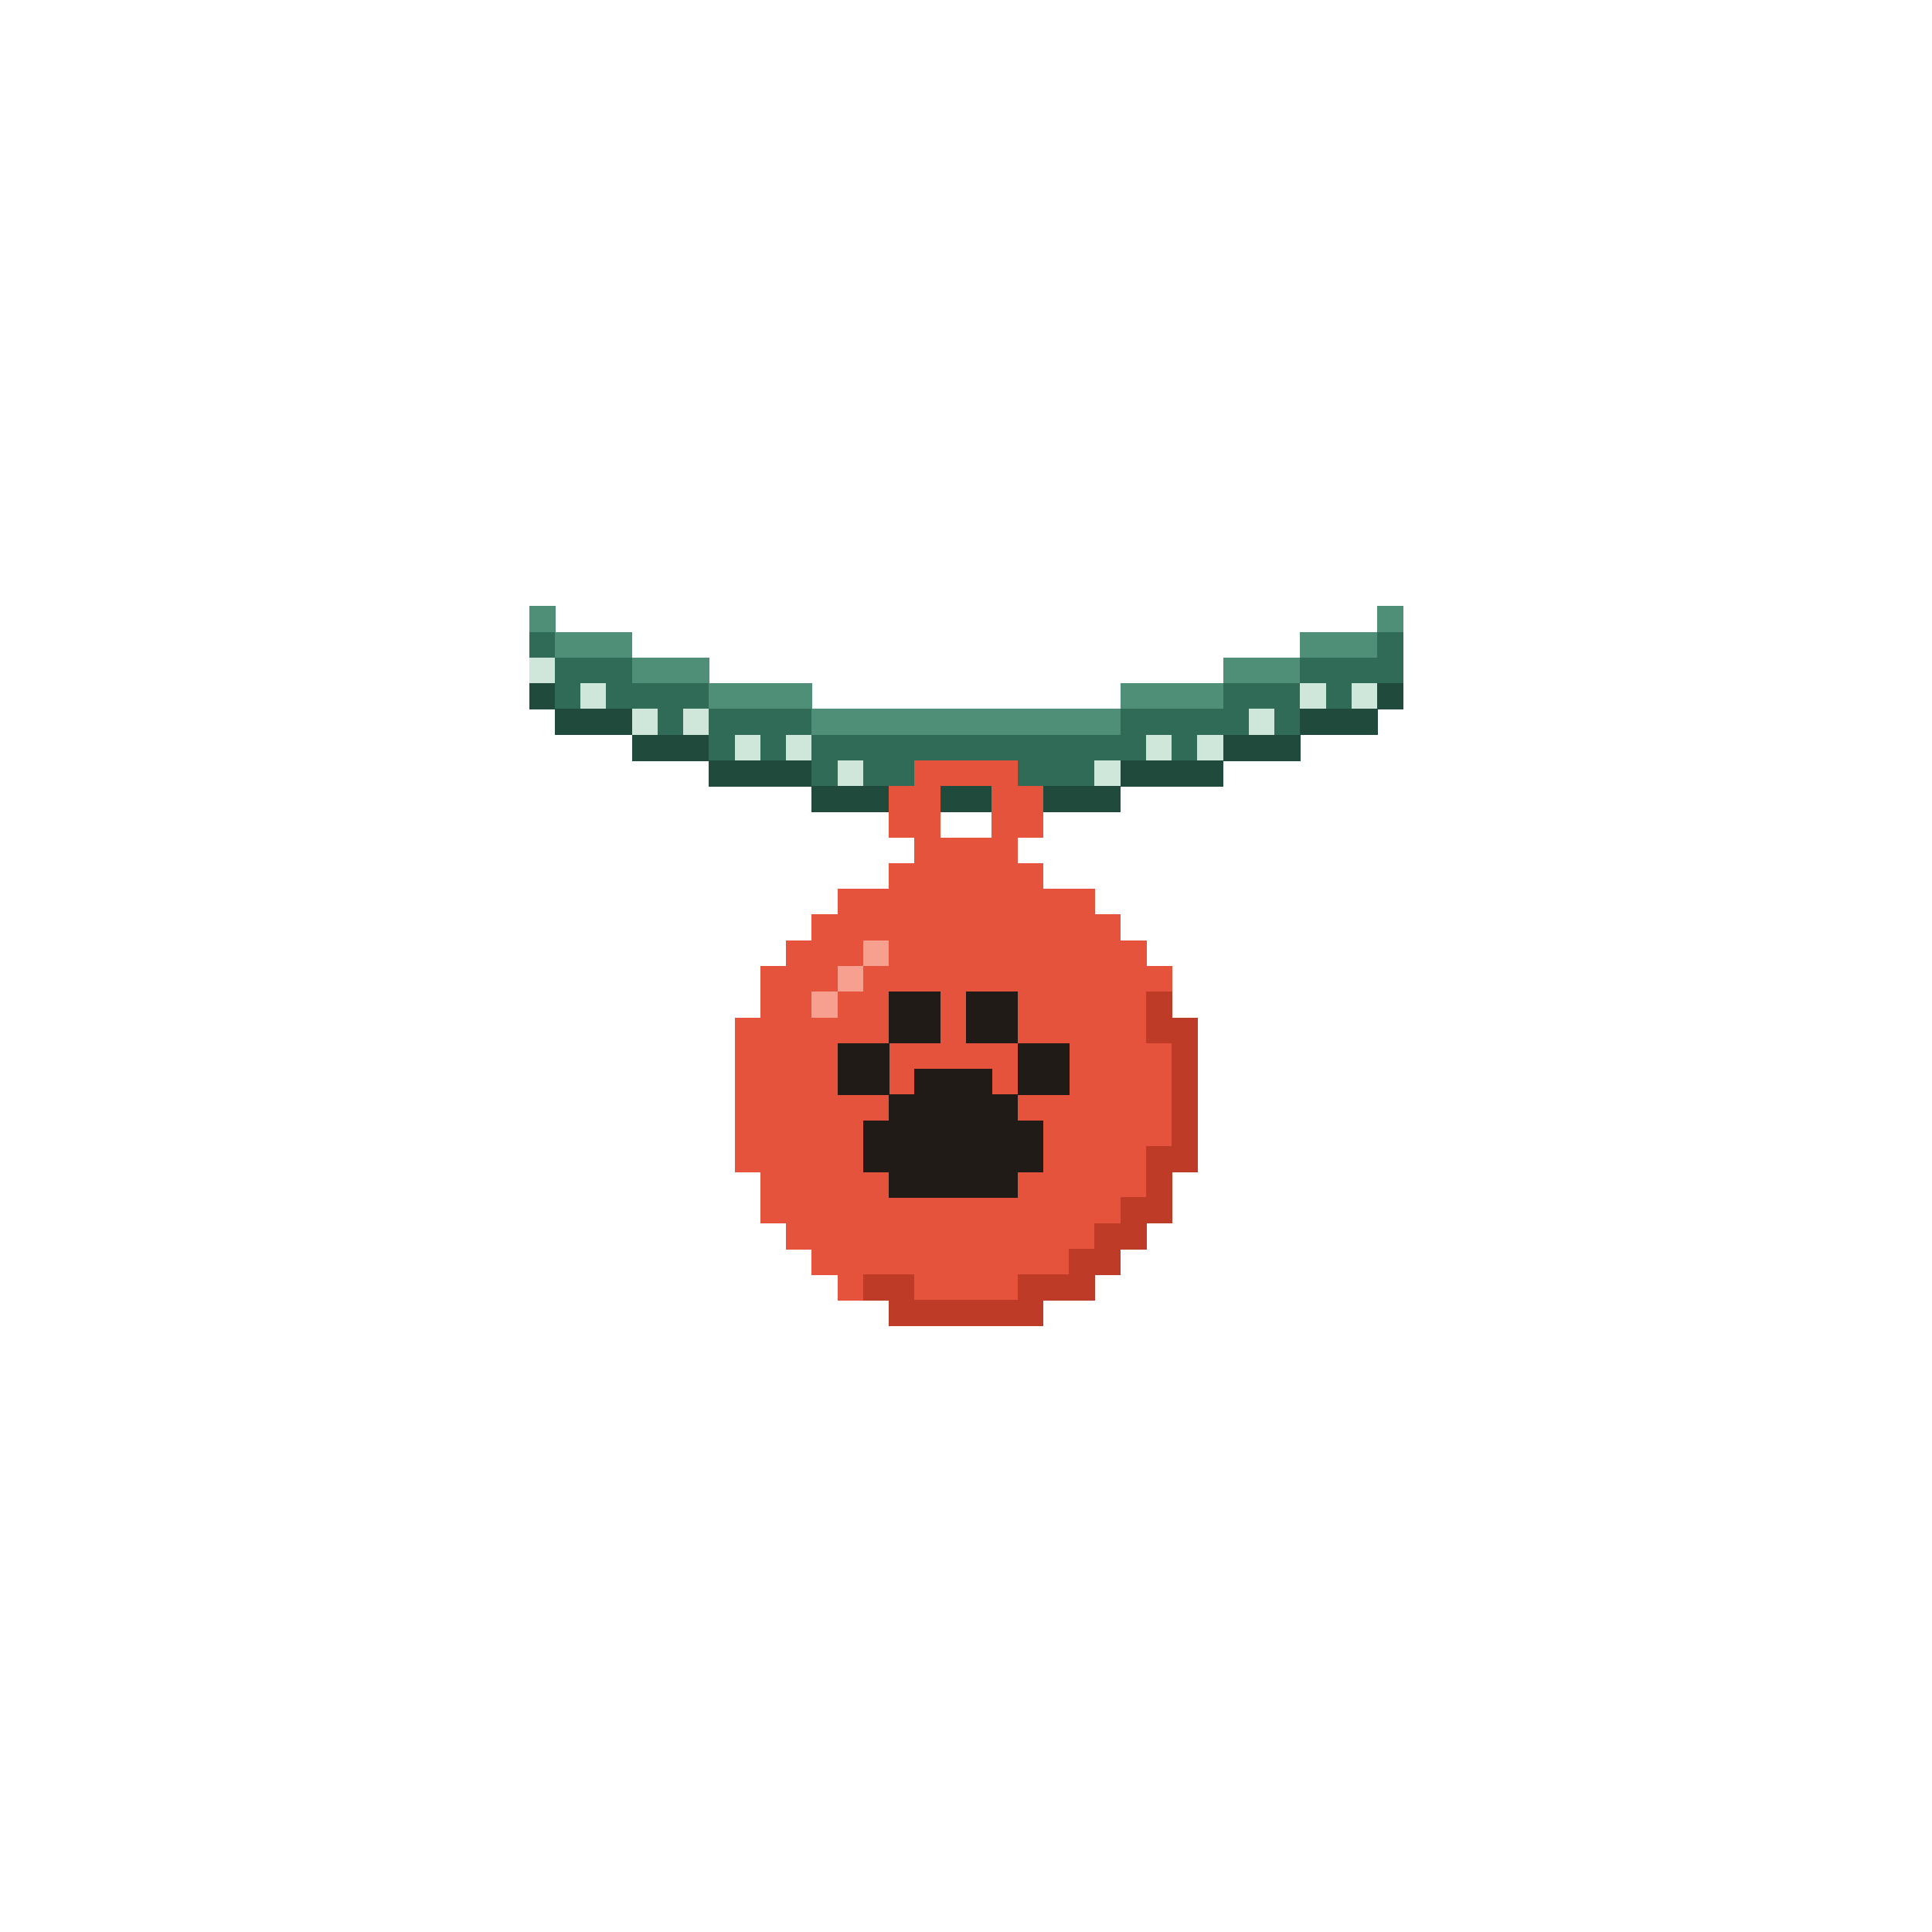
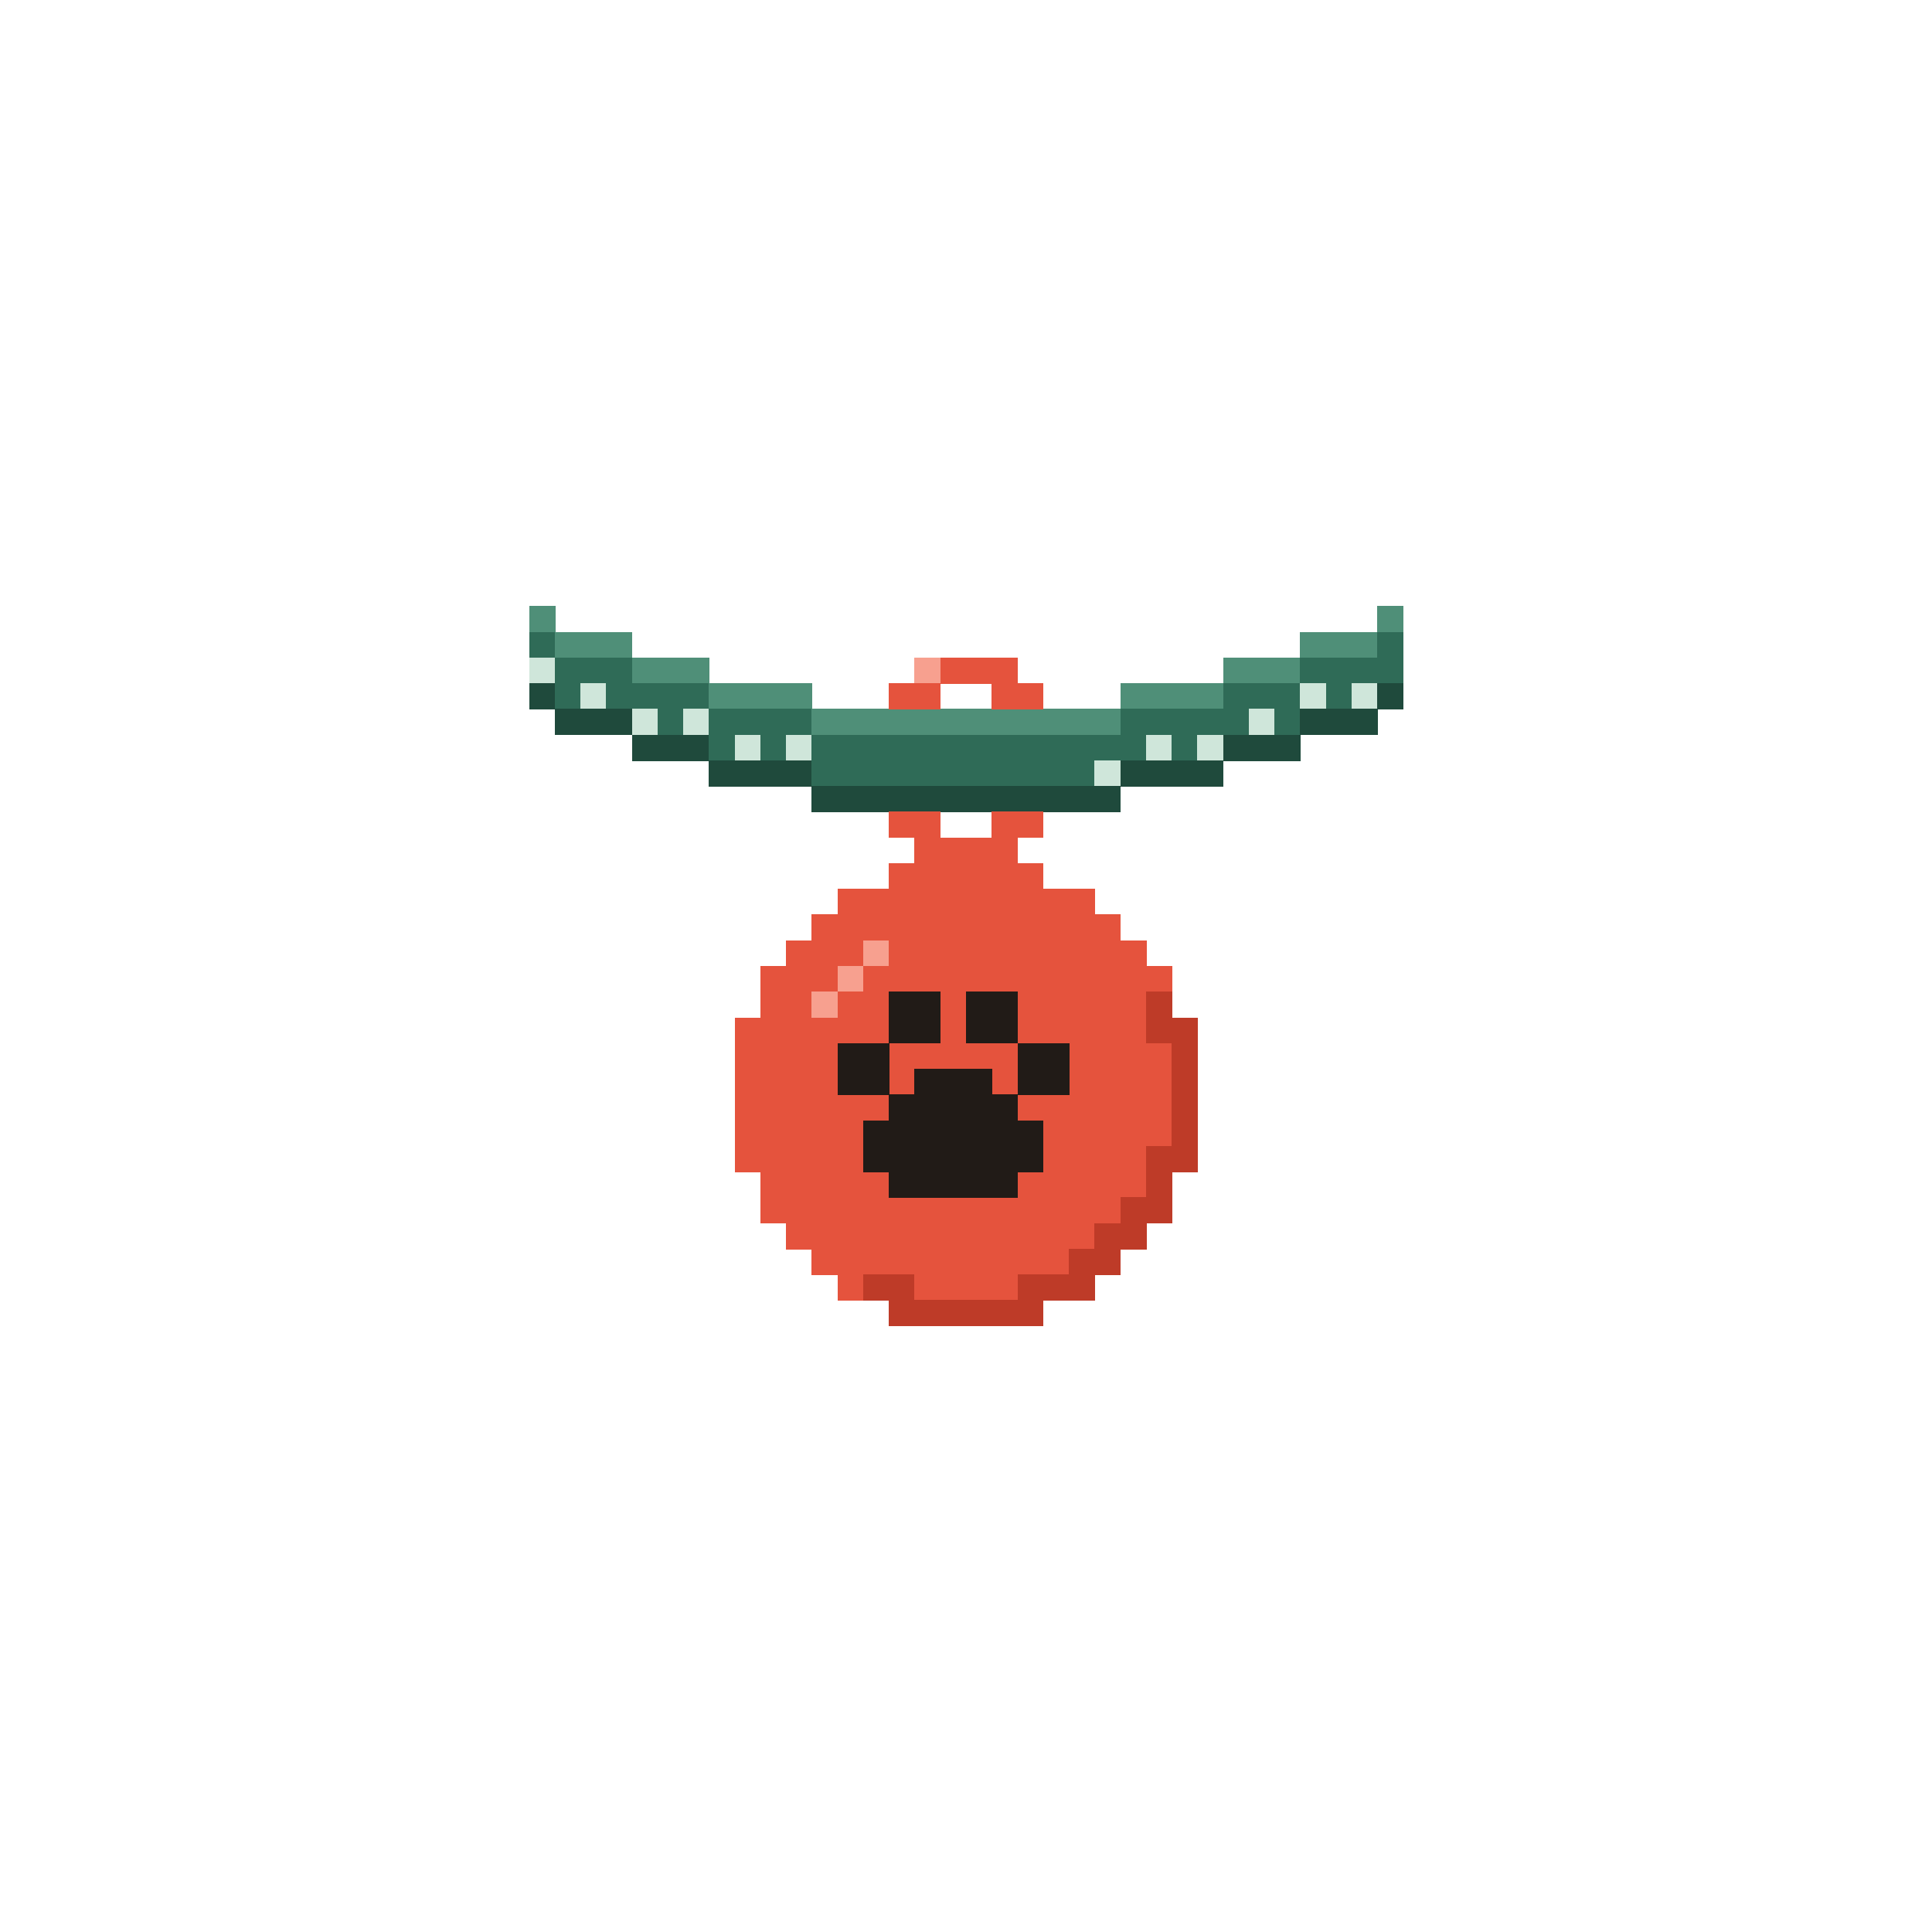
<svg xmlns="http://www.w3.org/2000/svg" width="1024" height="1024" viewBox="0 0 1024 1024" role="img">
  <g shape-rendering="crispEdges">
    <rect x="280.42" y="321.29" width="13.92" height="13.92" fill="#4F8F78" />
    <rect x="280.42" y="334.91" width="13.92" height="13.92" fill="#2F6B57" />
    <rect x="280.42" y="348.53" width="13.92" height="13.92" fill="#CFE6DA" />
    <rect x="280.42" y="362.15" width="13.92" height="13.92" fill="#1F4A3C" />
    <rect x="294.04" y="334.91" width="13.92" height="13.92" fill="#4F8F78" />
    <rect x="294.04" y="348.53" width="13.92" height="13.92" fill="#2F6B57" />
    <rect x="294.04" y="362.15" width="13.92" height="13.92" fill="#2F6B57" />
    <rect x="294.04" y="375.78" width="13.92" height="13.92" fill="#1F4A3C" />
    <rect x="307.67" y="334.91" width="13.92" height="13.92" fill="#4F8F78" />
    <rect x="307.67" y="348.53" width="13.92" height="13.92" fill="#2F6B57" />
    <rect x="307.67" y="362.15" width="13.92" height="13.92" fill="#CFE6DA" />
    <rect x="307.67" y="375.78" width="13.92" height="13.92" fill="#1F4A3C" />
    <rect x="321.29" y="334.91" width="13.92" height="13.92" fill="#4F8F78" />
    <rect x="321.29" y="348.53" width="13.92" height="13.92" fill="#2F6B57" />
    <rect x="321.29" y="362.15" width="13.92" height="13.92" fill="#2F6B57" />
    <rect x="321.29" y="375.78" width="13.92" height="13.92" fill="#1F4A3C" />
    <rect x="334.91" y="348.53" width="13.92" height="13.92" fill="#4F8F78" />
    <rect x="334.91" y="362.15" width="13.92" height="13.92" fill="#2F6B57" />
    <rect x="334.91" y="375.78" width="13.92" height="13.92" fill="#CFE6DA" />
    <rect x="334.91" y="389.40" width="13.92" height="13.92" fill="#1F4A3C" />
    <rect x="348.53" y="348.53" width="13.92" height="13.92" fill="#4F8F78" />
    <rect x="348.53" y="362.15" width="13.92" height="13.92" fill="#2F6B57" />
    <rect x="348.53" y="375.78" width="13.92" height="13.92" fill="#2F6B57" />
    <rect x="348.53" y="389.40" width="13.92" height="13.92" fill="#1F4A3C" />
    <rect x="362.15" y="348.53" width="13.92" height="13.92" fill="#4F8F78" />
    <rect x="362.15" y="362.15" width="13.92" height="13.92" fill="#2F6B57" />
    <rect x="362.15" y="375.78" width="13.92" height="13.92" fill="#CFE6DA" />
    <rect x="362.15" y="389.40" width="13.92" height="13.92" fill="#1F4A3C" />
    <rect x="375.78" y="362.15" width="13.92" height="13.92" fill="#4F8F78" />
    <rect x="375.78" y="375.78" width="13.92" height="13.92" fill="#2F6B57" />
    <rect x="375.78" y="389.40" width="13.92" height="13.92" fill="#2F6B57" />
    <rect x="375.78" y="403.02" width="13.92" height="13.92" fill="#1F4A3C" />
    <rect x="389.40" y="362.15" width="13.92" height="13.92" fill="#4F8F78" />
    <rect x="389.40" y="375.78" width="13.92" height="13.92" fill="#2F6B57" />
    <rect x="389.40" y="389.40" width="13.92" height="13.92" fill="#CFE6DA" />
    <rect x="389.40" y="403.02" width="13.92" height="13.92" fill="#1F4A3C" />
    <rect x="403.02" y="362.15" width="13.92" height="13.92" fill="#4F8F78" />
    <rect x="403.02" y="375.78" width="13.92" height="13.92" fill="#2F6B57" />
    <rect x="403.02" y="389.40" width="13.92" height="13.92" fill="#2F6B57" />
    <rect x="403.02" y="403.02" width="13.92" height="13.92" fill="#1F4A3C" />
    <rect x="416.64" y="362.15" width="13.92" height="13.92" fill="#4F8F78" />
    <rect x="416.64" y="375.78" width="13.92" height="13.92" fill="#2F6B57" />
    <rect x="416.64" y="389.40" width="13.92" height="13.92" fill="#CFE6DA" />
    <rect x="416.64" y="403.02" width="13.92" height="13.92" fill="#1F4A3C" />
    <rect x="430.27" y="375.78" width="13.92" height="13.92" fill="#4F8F78" />
    <rect x="430.27" y="389.40" width="13.92" height="13.92" fill="#2F6B57" />
    <rect x="430.27" y="403.02" width="13.92" height="13.92" fill="#2F6B57" />
    <rect x="430.27" y="416.64" width="13.92" height="13.92" fill="#1F4A3C" />
    <rect x="443.89" y="375.78" width="13.92" height="13.92" fill="#4F8F78" />
    <rect x="443.89" y="389.40" width="13.92" height="13.92" fill="#2F6B57" />
-     <rect x="443.89" y="403.02" width="13.92" height="13.92" fill="#CFE6DA" />
+     <rect x="443.89" y="403.02" width="13.92" height="13.92" fill="#2F6B57" />
    <rect x="443.89" y="416.64" width="13.92" height="13.92" fill="#1F4A3C" />
    <rect x="457.51" y="375.78" width="13.92" height="13.92" fill="#4F8F78" />
    <rect x="457.51" y="389.40" width="13.92" height="13.92" fill="#2F6B57" />
    <rect x="457.51" y="403.02" width="13.92" height="13.92" fill="#2F6B57" />
    <rect x="457.51" y="416.64" width="13.92" height="13.92" fill="#1F4A3C" />
    <rect x="471.13" y="375.78" width="13.92" height="13.92" fill="#4F8F78" />
    <rect x="471.13" y="389.40" width="13.92" height="13.92" fill="#2F6B57" />
    <rect x="471.13" y="403.02" width="13.92" height="13.92" fill="#2F6B57" />
-     <rect x="471.13" y="416.64" width="13.92" height="13.92" fill="#E5533D" />
+     <rect x="471.13" y="416.64" width="13.92" height="13.92" fill="#1F4A3C" />
    <rect x="484.76" y="375.78" width="13.92" height="13.92" fill="#4F8F78" />
    <rect x="484.76" y="389.40" width="13.92" height="13.92" fill="#2F6B57" />
-     <rect x="484.76" y="403.02" width="13.92" height="13.92" fill="#E5533D" />
-     <rect x="484.76" y="416.64" width="13.92" height="13.92" fill="#E5533D" />
+     <rect x="484.76" y="403.02" width="13.92" height="13.92" fill="#2F6B57" />
+     <rect x="484.76" y="416.64" width="13.92" height="13.92" fill="#1F4A3C" />
    <rect x="498.38" y="375.78" width="13.92" height="13.92" fill="#4F8F78" />
    <rect x="498.38" y="389.40" width="13.92" height="13.92" fill="#2F6B57" />
-     <rect x="498.38" y="403.02" width="13.92" height="13.92" fill="#E5533D" />
+     <rect x="498.38" y="403.02" width="13.92" height="13.92" fill="#2F6B57" />
    <rect x="498.38" y="416.64" width="13.92" height="13.92" fill="#1F4A3C" />
    <rect x="512.00" y="375.78" width="13.92" height="13.92" fill="#4F8F78" />
    <rect x="512.00" y="389.40" width="13.92" height="13.92" fill="#2F6B57" />
-     <rect x="512.00" y="403.02" width="13.92" height="13.92" fill="#E5533D" />
+     <rect x="512.00" y="403.02" width="13.92" height="13.92" fill="#2F6B57" />
    <rect x="512.00" y="416.64" width="13.92" height="13.92" fill="#1F4A3C" />
    <rect x="525.62" y="375.78" width="13.92" height="13.92" fill="#4F8F78" />
    <rect x="525.62" y="389.40" width="13.92" height="13.92" fill="#2F6B57" />
-     <rect x="525.62" y="403.02" width="13.92" height="13.92" fill="#E5533D" />
-     <rect x="525.62" y="416.64" width="13.92" height="13.92" fill="#E5533D" />
+     <rect x="525.62" y="403.02" width="13.92" height="13.92" fill="#2F6B57" />
+     <rect x="525.62" y="416.64" width="13.92" height="13.92" fill="#1F4A3C" />
    <rect x="539.24" y="375.78" width="13.92" height="13.92" fill="#4F8F78" />
    <rect x="539.24" y="389.40" width="13.92" height="13.92" fill="#2F6B57" />
    <rect x="539.24" y="403.02" width="13.92" height="13.92" fill="#2F6B57" />
-     <rect x="539.24" y="416.64" width="13.92" height="13.92" fill="#E5533D" />
+     <rect x="539.24" y="416.64" width="13.92" height="13.92" fill="#1F4A3C" />
    <rect x="552.87" y="375.78" width="13.92" height="13.92" fill="#4F8F78" />
    <rect x="552.87" y="389.40" width="13.92" height="13.92" fill="#2F6B57" />
    <rect x="552.87" y="403.02" width="13.92" height="13.92" fill="#2F6B57" />
    <rect x="552.87" y="416.64" width="13.92" height="13.92" fill="#1F4A3C" />
    <rect x="566.49" y="375.78" width="13.92" height="13.92" fill="#4F8F78" />
    <rect x="566.49" y="389.40" width="13.92" height="13.92" fill="#2F6B57" />
    <rect x="566.49" y="403.02" width="13.92" height="13.92" fill="#2F6B57" />
    <rect x="566.49" y="416.64" width="13.92" height="13.92" fill="#1F4A3C" />
    <rect x="580.11" y="375.78" width="13.92" height="13.92" fill="#4F8F78" />
    <rect x="580.11" y="389.40" width="13.92" height="13.92" fill="#2F6B57" />
    <rect x="580.11" y="403.02" width="13.92" height="13.92" fill="#CFE6DA" />
    <rect x="580.11" y="416.64" width="13.92" height="13.92" fill="#1F4A3C" />
    <rect x="593.73" y="362.15" width="13.92" height="13.92" fill="#4F8F78" />
    <rect x="593.73" y="375.78" width="13.92" height="13.92" fill="#2F6B57" />
    <rect x="593.73" y="389.40" width="13.92" height="13.92" fill="#2F6B57" />
    <rect x="593.73" y="403.02" width="13.92" height="13.92" fill="#1F4A3C" />
    <rect x="607.36" y="362.15" width="13.92" height="13.92" fill="#4F8F78" />
    <rect x="607.36" y="375.78" width="13.92" height="13.92" fill="#2F6B57" />
    <rect x="607.36" y="389.40" width="13.92" height="13.92" fill="#CFE6DA" />
    <rect x="607.36" y="403.02" width="13.92" height="13.92" fill="#1F4A3C" />
    <rect x="620.98" y="362.15" width="13.92" height="13.92" fill="#4F8F78" />
    <rect x="620.98" y="375.78" width="13.92" height="13.92" fill="#2F6B57" />
    <rect x="620.98" y="389.40" width="13.92" height="13.92" fill="#2F6B57" />
    <rect x="620.98" y="403.02" width="13.92" height="13.92" fill="#1F4A3C" />
    <rect x="634.60" y="362.15" width="13.92" height="13.92" fill="#4F8F78" />
    <rect x="634.60" y="375.78" width="13.92" height="13.92" fill="#2F6B57" />
    <rect x="634.60" y="389.40" width="13.92" height="13.92" fill="#CFE6DA" />
    <rect x="634.60" y="403.02" width="13.92" height="13.92" fill="#1F4A3C" />
    <rect x="648.22" y="348.53" width="13.92" height="13.92" fill="#4F8F78" />
    <rect x="648.22" y="362.15" width="13.92" height="13.92" fill="#2F6B57" />
    <rect x="648.22" y="375.78" width="13.92" height="13.92" fill="#2F6B57" />
    <rect x="648.22" y="389.40" width="13.92" height="13.92" fill="#1F4A3C" />
    <rect x="661.85" y="348.53" width="13.92" height="13.92" fill="#4F8F78" />
    <rect x="661.85" y="362.15" width="13.92" height="13.92" fill="#2F6B57" />
    <rect x="661.85" y="375.78" width="13.92" height="13.92" fill="#CFE6DA" />
    <rect x="661.85" y="389.40" width="13.92" height="13.92" fill="#1F4A3C" />
    <rect x="675.47" y="348.53" width="13.92" height="13.92" fill="#4F8F78" />
    <rect x="675.47" y="362.15" width="13.92" height="13.92" fill="#2F6B57" />
    <rect x="675.47" y="375.78" width="13.92" height="13.92" fill="#2F6B57" />
    <rect x="675.47" y="389.40" width="13.92" height="13.92" fill="#1F4A3C" />
    <rect x="689.09" y="334.91" width="13.92" height="13.92" fill="#4F8F78" />
    <rect x="689.09" y="348.53" width="13.92" height="13.92" fill="#2F6B57" />
    <rect x="689.09" y="362.15" width="13.92" height="13.92" fill="#CFE6DA" />
    <rect x="689.09" y="375.78" width="13.92" height="13.92" fill="#1F4A3C" />
    <rect x="702.71" y="334.91" width="13.92" height="13.92" fill="#4F8F78" />
    <rect x="702.71" y="348.53" width="13.92" height="13.92" fill="#2F6B57" />
    <rect x="702.71" y="362.15" width="13.92" height="13.92" fill="#2F6B57" />
    <rect x="702.71" y="375.78" width="13.92" height="13.92" fill="#1F4A3C" />
    <rect x="716.33" y="334.91" width="13.92" height="13.92" fill="#4F8F78" />
    <rect x="716.33" y="348.53" width="13.92" height="13.92" fill="#2F6B57" />
    <rect x="716.33" y="362.15" width="13.92" height="13.92" fill="#CFE6DA" />
    <rect x="716.33" y="375.78" width="13.92" height="13.92" fill="#1F4A3C" />
    <rect x="729.96" y="321.29" width="13.92" height="13.92" fill="#4F8F78" />
    <rect x="729.96" y="334.91" width="13.92" height="13.92" fill="#2F6B57" />
    <rect x="729.96" y="348.53" width="13.92" height="13.92" fill="#2F6B57" />
    <rect x="729.96" y="362.15" width="13.92" height="13.92" fill="#1F4A3C" />
    <rect x="471.13" y="457.51" width="13.92" height="13.92" fill="#E5533D" />
    <rect x="484.76" y="457.51" width="13.92" height="13.92" fill="#E5533D" />
    <rect x="498.38" y="457.51" width="13.92" height="13.92" fill="#E5533D" />
    <rect x="512.00" y="457.51" width="13.92" height="13.92" fill="#E5533D" />
    <rect x="525.62" y="457.51" width="13.92" height="13.92" fill="#E5533D" />
    <rect x="539.24" y="457.51" width="13.92" height="13.92" fill="#E5533D" />
    <rect x="443.89" y="471.13" width="13.92" height="13.92" fill="#E5533D" />
    <rect x="457.51" y="471.13" width="13.92" height="13.92" fill="#E5533D" />
    <rect x="471.13" y="471.13" width="13.92" height="13.92" fill="#E5533D" />
    <rect x="484.76" y="471.13" width="13.92" height="13.92" fill="#E5533D" />
    <rect x="498.38" y="471.13" width="13.92" height="13.92" fill="#E5533D" />
    <rect x="512.00" y="471.13" width="13.92" height="13.92" fill="#E5533D" />
    <rect x="525.62" y="471.13" width="13.92" height="13.92" fill="#E5533D" />
    <rect x="539.24" y="471.13" width="13.92" height="13.92" fill="#E5533D" />
    <rect x="552.87" y="471.13" width="13.92" height="13.92" fill="#E5533D" />
    <rect x="566.49" y="471.13" width="13.92" height="13.92" fill="#E5533D" />
    <rect x="430.27" y="484.76" width="13.92" height="13.92" fill="#E5533D" />
    <rect x="443.89" y="484.76" width="13.92" height="13.92" fill="#E5533D" />
    <rect x="457.51" y="484.76" width="13.92" height="13.92" fill="#E5533D" />
    <rect x="471.13" y="484.76" width="13.92" height="13.92" fill="#E5533D" />
    <rect x="484.76" y="484.76" width="13.92" height="13.92" fill="#E5533D" />
    <rect x="498.38" y="484.76" width="13.92" height="13.92" fill="#E5533D" />
    <rect x="512.00" y="484.76" width="13.92" height="13.92" fill="#E5533D" />
    <rect x="525.62" y="484.76" width="13.92" height="13.92" fill="#E5533D" />
    <rect x="539.24" y="484.76" width="13.92" height="13.92" fill="#E5533D" />
    <rect x="552.87" y="484.76" width="13.92" height="13.92" fill="#E5533D" />
    <rect x="566.49" y="484.76" width="13.92" height="13.92" fill="#E5533D" />
    <rect x="580.11" y="484.76" width="13.92" height="13.92" fill="#E5533D" />
    <rect x="416.64" y="498.38" width="13.92" height="13.92" fill="#E5533D" />
    <rect x="430.27" y="498.38" width="13.92" height="13.92" fill="#E5533D" />
    <rect x="443.89" y="498.38" width="13.92" height="13.92" fill="#E5533D" />
    <rect x="457.51" y="498.38" width="13.92" height="13.92" fill="#F7A08F" />
    <rect x="471.13" y="498.38" width="13.92" height="13.92" fill="#E5533D" />
    <rect x="484.76" y="498.38" width="13.92" height="13.92" fill="#E5533D" />
    <rect x="498.38" y="498.38" width="13.92" height="13.92" fill="#E5533D" />
    <rect x="512.00" y="498.38" width="13.92" height="13.92" fill="#E5533D" />
    <rect x="525.62" y="498.38" width="13.92" height="13.92" fill="#E5533D" />
    <rect x="539.24" y="498.38" width="13.92" height="13.92" fill="#E5533D" />
    <rect x="552.87" y="498.38" width="13.92" height="13.92" fill="#E5533D" />
    <rect x="566.49" y="498.38" width="13.92" height="13.92" fill="#E5533D" />
    <rect x="580.11" y="498.38" width="13.92" height="13.92" fill="#E5533D" />
    <rect x="593.73" y="498.38" width="13.92" height="13.92" fill="#E5533D" />
    <rect x="403.02" y="512.00" width="13.92" height="13.92" fill="#E5533D" />
    <rect x="416.64" y="512.00" width="13.92" height="13.92" fill="#E5533D" />
    <rect x="430.27" y="512.00" width="13.92" height="13.92" fill="#E5533D" />
    <rect x="443.89" y="512.00" width="13.92" height="13.92" fill="#F7A08F" />
    <rect x="457.51" y="512.00" width="13.92" height="13.92" fill="#E5533D" />
    <rect x="471.13" y="512.00" width="13.92" height="13.92" fill="#E5533D" />
    <rect x="484.76" y="512.00" width="13.92" height="13.92" fill="#E5533D" />
    <rect x="498.38" y="512.00" width="13.92" height="13.92" fill="#E5533D" />
    <rect x="512.00" y="512.00" width="13.92" height="13.92" fill="#E5533D" />
    <rect x="525.62" y="512.00" width="13.92" height="13.92" fill="#E5533D" />
    <rect x="539.24" y="512.00" width="13.92" height="13.92" fill="#E5533D" />
    <rect x="552.87" y="512.00" width="13.92" height="13.92" fill="#E5533D" />
    <rect x="566.49" y="512.00" width="13.92" height="13.92" fill="#E5533D" />
    <rect x="580.11" y="512.00" width="13.92" height="13.92" fill="#E5533D" />
    <rect x="593.73" y="512.00" width="13.92" height="13.92" fill="#E5533D" />
    <rect x="607.36" y="512.00" width="13.92" height="13.92" fill="#E5533D" />
    <rect x="403.02" y="525.62" width="13.92" height="13.92" fill="#E5533D" />
    <rect x="416.64" y="525.62" width="13.92" height="13.92" fill="#E5533D" />
    <rect x="430.27" y="525.62" width="13.92" height="13.92" fill="#F7A08F" />
    <rect x="443.89" y="525.62" width="13.92" height="13.92" fill="#E5533D" />
    <rect x="457.51" y="525.62" width="13.92" height="13.92" fill="#E5533D" />
    <rect x="498.38" y="525.62" width="13.92" height="13.92" fill="#E5533D" />
    <rect x="539.24" y="525.62" width="13.92" height="13.92" fill="#E5533D" />
    <rect x="552.87" y="525.62" width="13.92" height="13.92" fill="#E5533D" />
    <rect x="566.49" y="525.62" width="13.92" height="13.92" fill="#E5533D" />
    <rect x="580.11" y="525.62" width="13.92" height="13.92" fill="#E5533D" />
    <rect x="593.73" y="525.62" width="13.92" height="13.92" fill="#E5533D" />
    <rect x="607.36" y="525.62" width="13.92" height="13.92" fill="#BE3B28" />
    <rect x="389.40" y="539.24" width="13.92" height="13.92" fill="#E5533D" />
    <rect x="403.02" y="539.24" width="13.92" height="13.92" fill="#E5533D" />
    <rect x="416.64" y="539.24" width="13.92" height="13.92" fill="#E5533D" />
    <rect x="430.27" y="539.24" width="13.92" height="13.92" fill="#E5533D" />
    <rect x="443.89" y="539.24" width="13.92" height="13.92" fill="#E5533D" />
    <rect x="457.51" y="539.24" width="13.92" height="13.92" fill="#E5533D" />
    <rect x="498.38" y="539.24" width="13.92" height="13.92" fill="#E5533D" />
    <rect x="539.24" y="539.24" width="13.92" height="13.92" fill="#E5533D" />
    <rect x="552.87" y="539.24" width="13.92" height="13.92" fill="#E5533D" />
    <rect x="566.49" y="539.24" width="13.92" height="13.92" fill="#E5533D" />
    <rect x="580.11" y="539.24" width="13.92" height="13.92" fill="#E5533D" />
    <rect x="593.73" y="539.24" width="13.92" height="13.92" fill="#E5533D" />
    <rect x="607.36" y="539.24" width="13.92" height="13.92" fill="#BE3B28" />
    <rect x="620.98" y="539.24" width="13.92" height="13.92" fill="#BE3B28" />
    <rect x="389.40" y="552.87" width="13.92" height="13.92" fill="#E5533D" />
    <rect x="403.02" y="552.87" width="13.92" height="13.92" fill="#E5533D" />
    <rect x="416.64" y="552.87" width="13.92" height="13.92" fill="#E5533D" />
    <rect x="430.27" y="552.87" width="13.92" height="13.92" fill="#E5533D" />
    <rect x="471.13" y="552.87" width="13.92" height="13.92" fill="#E5533D" />
    <rect x="484.76" y="552.87" width="13.92" height="13.92" fill="#E5533D" />
    <rect x="498.38" y="552.87" width="13.92" height="13.92" fill="#E5533D" />
    <rect x="512.00" y="552.87" width="13.92" height="13.92" fill="#E5533D" />
    <rect x="525.62" y="552.87" width="13.92" height="13.92" fill="#E5533D" />
    <rect x="566.49" y="552.87" width="13.92" height="13.92" fill="#E5533D" />
    <rect x="580.11" y="552.87" width="13.92" height="13.92" fill="#E5533D" />
    <rect x="593.73" y="552.87" width="13.92" height="13.92" fill="#E5533D" />
    <rect x="607.36" y="552.87" width="13.92" height="13.92" fill="#E5533D" />
    <rect x="620.98" y="552.87" width="13.92" height="13.92" fill="#BE3B28" />
    <rect x="389.40" y="566.49" width="13.92" height="13.92" fill="#E5533D" />
    <rect x="403.02" y="566.49" width="13.92" height="13.92" fill="#E5533D" />
    <rect x="416.64" y="566.49" width="13.92" height="13.92" fill="#E5533D" />
    <rect x="430.27" y="566.49" width="13.92" height="13.92" fill="#E5533D" />
    <rect x="471.13" y="566.49" width="13.92" height="13.92" fill="#E5533D" />
    <rect x="525.62" y="566.49" width="13.92" height="13.92" fill="#E5533D" />
    <rect x="566.49" y="566.49" width="13.92" height="13.92" fill="#E5533D" />
    <rect x="580.11" y="566.49" width="13.92" height="13.92" fill="#E5533D" />
    <rect x="593.73" y="566.49" width="13.92" height="13.92" fill="#E5533D" />
    <rect x="607.36" y="566.49" width="13.92" height="13.92" fill="#E5533D" />
    <rect x="620.98" y="566.49" width="13.92" height="13.92" fill="#BE3B28" />
    <rect x="389.40" y="580.11" width="13.92" height="13.92" fill="#E5533D" />
    <rect x="403.02" y="580.11" width="13.92" height="13.92" fill="#E5533D" />
    <rect x="416.64" y="580.11" width="13.92" height="13.92" fill="#E5533D" />
    <rect x="430.27" y="580.11" width="13.92" height="13.92" fill="#E5533D" />
    <rect x="443.89" y="580.11" width="13.92" height="13.92" fill="#E5533D" />
    <rect x="457.51" y="580.11" width="13.92" height="13.92" fill="#E5533D" />
    <rect x="539.24" y="580.11" width="13.92" height="13.92" fill="#E5533D" />
    <rect x="552.87" y="580.11" width="13.92" height="13.92" fill="#E5533D" />
    <rect x="566.49" y="580.11" width="13.92" height="13.92" fill="#E5533D" />
    <rect x="580.11" y="580.11" width="13.92" height="13.92" fill="#E5533D" />
    <rect x="593.73" y="580.11" width="13.92" height="13.92" fill="#E5533D" />
    <rect x="607.36" y="580.11" width="13.92" height="13.92" fill="#E5533D" />
    <rect x="620.98" y="580.11" width="13.92" height="13.92" fill="#BE3B28" />
    <rect x="389.40" y="593.73" width="13.92" height="13.92" fill="#E5533D" />
    <rect x="403.02" y="593.73" width="13.92" height="13.92" fill="#E5533D" />
    <rect x="416.64" y="593.73" width="13.92" height="13.92" fill="#E5533D" />
    <rect x="430.27" y="593.73" width="13.92" height="13.92" fill="#E5533D" />
    <rect x="443.89" y="593.73" width="13.92" height="13.92" fill="#E5533D" />
    <rect x="552.87" y="593.73" width="13.92" height="13.92" fill="#E5533D" />
    <rect x="566.49" y="593.73" width="13.92" height="13.92" fill="#E5533D" />
    <rect x="580.11" y="593.73" width="13.92" height="13.92" fill="#E5533D" />
    <rect x="593.73" y="593.73" width="13.92" height="13.92" fill="#E5533D" />
    <rect x="607.36" y="593.73" width="13.92" height="13.92" fill="#E5533D" />
    <rect x="620.98" y="593.73" width="13.92" height="13.92" fill="#BE3B28" />
    <rect x="389.40" y="607.36" width="13.92" height="13.92" fill="#E5533D" />
    <rect x="403.02" y="607.36" width="13.92" height="13.92" fill="#E5533D" />
    <rect x="416.64" y="607.36" width="13.92" height="13.92" fill="#E5533D" />
    <rect x="430.27" y="607.36" width="13.92" height="13.92" fill="#E5533D" />
    <rect x="443.89" y="607.36" width="13.92" height="13.92" fill="#E5533D" />
    <rect x="552.87" y="607.36" width="13.92" height="13.92" fill="#E5533D" />
    <rect x="566.49" y="607.36" width="13.92" height="13.92" fill="#E5533D" />
    <rect x="580.11" y="607.36" width="13.92" height="13.92" fill="#E5533D" />
    <rect x="593.73" y="607.36" width="13.92" height="13.92" fill="#E5533D" />
    <rect x="607.36" y="607.36" width="13.92" height="13.92" fill="#BE3B28" />
    <rect x="620.98" y="607.36" width="13.92" height="13.92" fill="#BE3B28" />
    <rect x="403.02" y="620.98" width="13.92" height="13.92" fill="#E5533D" />
    <rect x="416.64" y="620.98" width="13.92" height="13.92" fill="#E5533D" />
    <rect x="430.27" y="620.98" width="13.92" height="13.92" fill="#E5533D" />
    <rect x="443.89" y="620.98" width="13.92" height="13.92" fill="#E5533D" />
    <rect x="457.51" y="620.98" width="13.92" height="13.92" fill="#E5533D" />
    <rect x="539.24" y="620.98" width="13.92" height="13.92" fill="#E5533D" />
    <rect x="552.87" y="620.98" width="13.92" height="13.92" fill="#E5533D" />
    <rect x="566.49" y="620.98" width="13.92" height="13.92" fill="#E5533D" />
    <rect x="580.11" y="620.98" width="13.92" height="13.92" fill="#E5533D" />
    <rect x="593.73" y="620.98" width="13.92" height="13.92" fill="#E5533D" />
    <rect x="607.36" y="620.98" width="13.92" height="13.92" fill="#BE3B28" />
    <rect x="403.02" y="634.60" width="13.92" height="13.92" fill="#E5533D" />
    <rect x="416.64" y="634.60" width="13.92" height="13.92" fill="#E5533D" />
    <rect x="430.27" y="634.60" width="13.92" height="13.92" fill="#E5533D" />
    <rect x="443.89" y="634.60" width="13.92" height="13.92" fill="#E5533D" />
    <rect x="457.51" y="634.60" width="13.92" height="13.92" fill="#E5533D" />
    <rect x="471.13" y="634.60" width="13.92" height="13.92" fill="#E5533D" />
    <rect x="484.76" y="634.60" width="13.92" height="13.92" fill="#E5533D" />
    <rect x="498.38" y="634.60" width="13.92" height="13.92" fill="#E5533D" />
    <rect x="512.00" y="634.60" width="13.92" height="13.92" fill="#E5533D" />
    <rect x="525.62" y="634.60" width="13.92" height="13.92" fill="#E5533D" />
    <rect x="539.24" y="634.60" width="13.92" height="13.92" fill="#E5533D" />
    <rect x="552.87" y="634.60" width="13.92" height="13.92" fill="#E5533D" />
    <rect x="566.49" y="634.60" width="13.92" height="13.92" fill="#E5533D" />
    <rect x="580.11" y="634.60" width="13.92" height="13.92" fill="#E5533D" />
    <rect x="593.73" y="634.60" width="13.92" height="13.92" fill="#BE3B28" />
    <rect x="607.36" y="634.60" width="13.92" height="13.92" fill="#BE3B28" />
    <rect x="416.64" y="648.22" width="13.92" height="13.92" fill="#E5533D" />
    <rect x="430.27" y="648.22" width="13.92" height="13.92" fill="#E5533D" />
    <rect x="443.89" y="648.22" width="13.92" height="13.92" fill="#E5533D" />
    <rect x="457.51" y="648.22" width="13.92" height="13.92" fill="#E5533D" />
    <rect x="471.13" y="648.22" width="13.92" height="13.92" fill="#E5533D" />
    <rect x="484.76" y="648.22" width="13.92" height="13.92" fill="#E5533D" />
    <rect x="498.38" y="648.22" width="13.92" height="13.92" fill="#E5533D" />
    <rect x="512.00" y="648.22" width="13.92" height="13.92" fill="#E5533D" />
    <rect x="525.62" y="648.22" width="13.92" height="13.92" fill="#E5533D" />
    <rect x="539.24" y="648.22" width="13.92" height="13.92" fill="#E5533D" />
    <rect x="552.87" y="648.22" width="13.92" height="13.92" fill="#E5533D" />
    <rect x="566.49" y="648.22" width="13.92" height="13.92" fill="#E5533D" />
    <rect x="580.11" y="648.22" width="13.92" height="13.92" fill="#BE3B28" />
    <rect x="593.73" y="648.22" width="13.92" height="13.92" fill="#BE3B28" />
    <rect x="430.27" y="661.85" width="13.92" height="13.92" fill="#E5533D" />
    <rect x="443.89" y="661.85" width="13.92" height="13.92" fill="#E5533D" />
    <rect x="457.51" y="661.85" width="13.92" height="13.92" fill="#E5533D" />
    <rect x="471.13" y="661.85" width="13.92" height="13.92" fill="#E5533D" />
    <rect x="484.76" y="661.85" width="13.92" height="13.92" fill="#E5533D" />
    <rect x="498.38" y="661.85" width="13.92" height="13.92" fill="#E5533D" />
    <rect x="512.00" y="661.85" width="13.92" height="13.92" fill="#E5533D" />
    <rect x="525.62" y="661.85" width="13.92" height="13.92" fill="#E5533D" />
    <rect x="539.24" y="661.85" width="13.92" height="13.92" fill="#E5533D" />
    <rect x="552.87" y="661.85" width="13.92" height="13.92" fill="#E5533D" />
    <rect x="566.49" y="661.85" width="13.92" height="13.92" fill="#BE3B28" />
    <rect x="580.11" y="661.85" width="13.92" height="13.92" fill="#BE3B28" />
    <rect x="443.89" y="675.47" width="13.92" height="13.92" fill="#E5533D" />
    <rect x="457.51" y="675.47" width="13.92" height="13.92" fill="#BE3B28" />
    <rect x="471.13" y="675.47" width="13.92" height="13.92" fill="#BE3B28" />
    <rect x="484.76" y="675.47" width="13.92" height="13.92" fill="#E5533D" />
    <rect x="498.38" y="675.47" width="13.92" height="13.92" fill="#E5533D" />
    <rect x="512.00" y="675.47" width="13.92" height="13.92" fill="#E5533D" />
    <rect x="525.62" y="675.47" width="13.92" height="13.92" fill="#E5533D" />
    <rect x="539.24" y="675.47" width="13.92" height="13.92" fill="#BE3B28" />
    <rect x="552.87" y="675.47" width="13.92" height="13.92" fill="#BE3B28" />
    <rect x="566.49" y="675.47" width="13.92" height="13.92" fill="#BE3B28" />
    <rect x="471.13" y="689.09" width="13.92" height="13.92" fill="#BE3B28" />
    <rect x="484.76" y="689.09" width="13.92" height="13.92" fill="#BE3B28" />
    <rect x="498.38" y="689.09" width="13.92" height="13.92" fill="#BE3B28" />
    <rect x="512.00" y="689.09" width="13.92" height="13.92" fill="#BE3B28" />
    <rect x="525.62" y="689.09" width="13.92" height="13.92" fill="#BE3B28" />
    <rect x="539.24" y="689.09" width="13.92" height="13.92" fill="#BE3B28" />
-     <rect x="471.13" y="430.27" width="13.92" height="13.92" fill="#E5533D" />
-     <rect x="484.76" y="430.27" width="13.92" height="13.92" fill="#E5533D" />
-     <rect x="525.62" y="430.27" width="13.92" height="13.92" fill="#E5533D" />
-     <rect x="539.24" y="430.27" width="13.92" height="13.92" fill="#E5533D" />
-     <rect x="484.76" y="443.89" width="13.92" height="13.92" fill="#E5533D" />
-     <rect x="498.38" y="443.89" width="13.92" height="13.92" fill="#E5533D" />
-     <rect x="512.00" y="443.89" width="13.92" height="13.92" fill="#E5533D" />
-     <rect x="525.62" y="443.89" width="13.92" height="13.92" fill="#E5533D" />
    <rect x="471.13" y="525.62" width="13.92" height="13.92" fill="#211B17" />
    <rect x="484.76" y="525.62" width="13.92" height="13.92" fill="#211B17" />
    <rect x="512.00" y="525.62" width="13.92" height="13.92" fill="#211B17" />
    <rect x="525.62" y="525.62" width="13.92" height="13.92" fill="#211B17" />
    <rect x="471.13" y="539.24" width="13.92" height="13.92" fill="#211B17" />
    <rect x="484.76" y="539.24" width="13.92" height="13.92" fill="#211B17" />
    <rect x="512.00" y="539.24" width="13.92" height="13.92" fill="#211B17" />
    <rect x="525.62" y="539.24" width="13.92" height="13.92" fill="#211B17" />
    <rect x="443.89" y="552.87" width="13.92" height="13.92" fill="#211B17" />
    <rect x="457.51" y="552.87" width="13.92" height="13.92" fill="#211B17" />
    <rect x="539.24" y="552.87" width="13.92" height="13.92" fill="#211B17" />
    <rect x="552.87" y="552.87" width="13.92" height="13.92" fill="#211B17" />
    <rect x="443.89" y="566.49" width="13.92" height="13.92" fill="#211B17" />
    <rect x="457.51" y="566.49" width="13.92" height="13.92" fill="#211B17" />
    <rect x="484.76" y="566.49" width="13.92" height="13.92" fill="#211B17" />
    <rect x="498.38" y="566.49" width="13.92" height="13.92" fill="#211B17" />
    <rect x="512.00" y="566.49" width="13.92" height="13.92" fill="#211B17" />
    <rect x="539.24" y="566.49" width="13.92" height="13.92" fill="#211B17" />
    <rect x="552.87" y="566.49" width="13.92" height="13.92" fill="#211B17" />
    <rect x="471.13" y="580.11" width="13.92" height="13.92" fill="#211B17" />
    <rect x="484.76" y="580.11" width="13.92" height="13.92" fill="#211B17" />
    <rect x="498.38" y="580.11" width="13.92" height="13.92" fill="#211B17" />
    <rect x="512.00" y="580.11" width="13.92" height="13.92" fill="#211B17" />
    <rect x="525.62" y="580.11" width="13.92" height="13.92" fill="#211B17" />
    <rect x="457.51" y="593.73" width="13.92" height="13.92" fill="#211B17" />
    <rect x="471.13" y="593.73" width="13.92" height="13.92" fill="#211B17" />
    <rect x="484.76" y="593.73" width="13.92" height="13.92" fill="#211B17" />
    <rect x="498.38" y="593.73" width="13.92" height="13.92" fill="#211B17" />
    <rect x="512.00" y="593.73" width="13.92" height="13.92" fill="#211B17" />
    <rect x="525.62" y="593.73" width="13.92" height="13.92" fill="#211B17" />
    <rect x="539.24" y="593.73" width="13.92" height="13.92" fill="#211B17" />
    <rect x="457.51" y="607.36" width="13.92" height="13.92" fill="#211B17" />
    <rect x="471.13" y="607.36" width="13.92" height="13.92" fill="#211B17" />
    <rect x="484.76" y="607.36" width="13.92" height="13.92" fill="#211B17" />
    <rect x="498.38" y="607.36" width="13.92" height="13.92" fill="#211B17" />
    <rect x="512.00" y="607.36" width="13.92" height="13.92" fill="#211B17" />
    <rect x="525.62" y="607.36" width="13.92" height="13.92" fill="#211B17" />
    <rect x="539.24" y="607.36" width="13.92" height="13.92" fill="#211B17" />
    <rect x="471.13" y="620.98" width="13.92" height="13.92" fill="#211B17" />
    <rect x="484.76" y="620.98" width="13.92" height="13.92" fill="#211B17" />
    <rect x="498.38" y="620.98" width="13.92" height="13.92" fill="#211B17" />
    <rect x="512.00" y="620.98" width="13.92" height="13.92" fill="#211B17" />
    <rect x="525.62" y="620.98" width="13.92" height="13.92" fill="#211B17" />
+     <rect x="484.76" y="348.53" width="13.92" height="13.92" fill="#F7A08F" />
+     <rect x="498.38" y="348.53" width="13.92" height="13.92" fill="#E5533D" />
+     <rect x="512.00" y="348.53" width="13.92" height="13.92" fill="#E5533D" />
+     <rect x="525.62" y="348.53" width="13.92" height="13.92" fill="#E5533D" />
+     <rect x="471.13" y="362.15" width="13.92" height="13.92" fill="#E5533D" />
+     <rect x="484.76" y="362.15" width="13.92" height="13.92" fill="#E5533D" />
+     <rect x="525.62" y="362.15" width="13.92" height="13.92" fill="#E5533D" />
+     <rect x="539.24" y="362.15" width="13.92" height="13.92" fill="#E5533D" />
+     <rect x="471.13" y="430.27" width="13.92" height="13.92" fill="#E5533D" />
+     <rect x="484.76" y="430.27" width="13.92" height="13.92" fill="#E5533D" />
+     <rect x="525.62" y="430.27" width="13.92" height="13.92" fill="#E5533D" />
+     <rect x="539.24" y="430.27" width="13.92" height="13.92" fill="#E5533D" />
+     <rect x="484.76" y="443.89" width="13.92" height="13.92" fill="#E5533D" />
+     <rect x="498.38" y="443.89" width="13.92" height="13.92" fill="#E5533D" />
+     <rect x="512.00" y="443.89" width="13.92" height="13.92" fill="#E5533D" />
+     <rect x="525.62" y="443.89" width="13.92" height="13.92" fill="#E5533D" />
  </g>
</svg>
